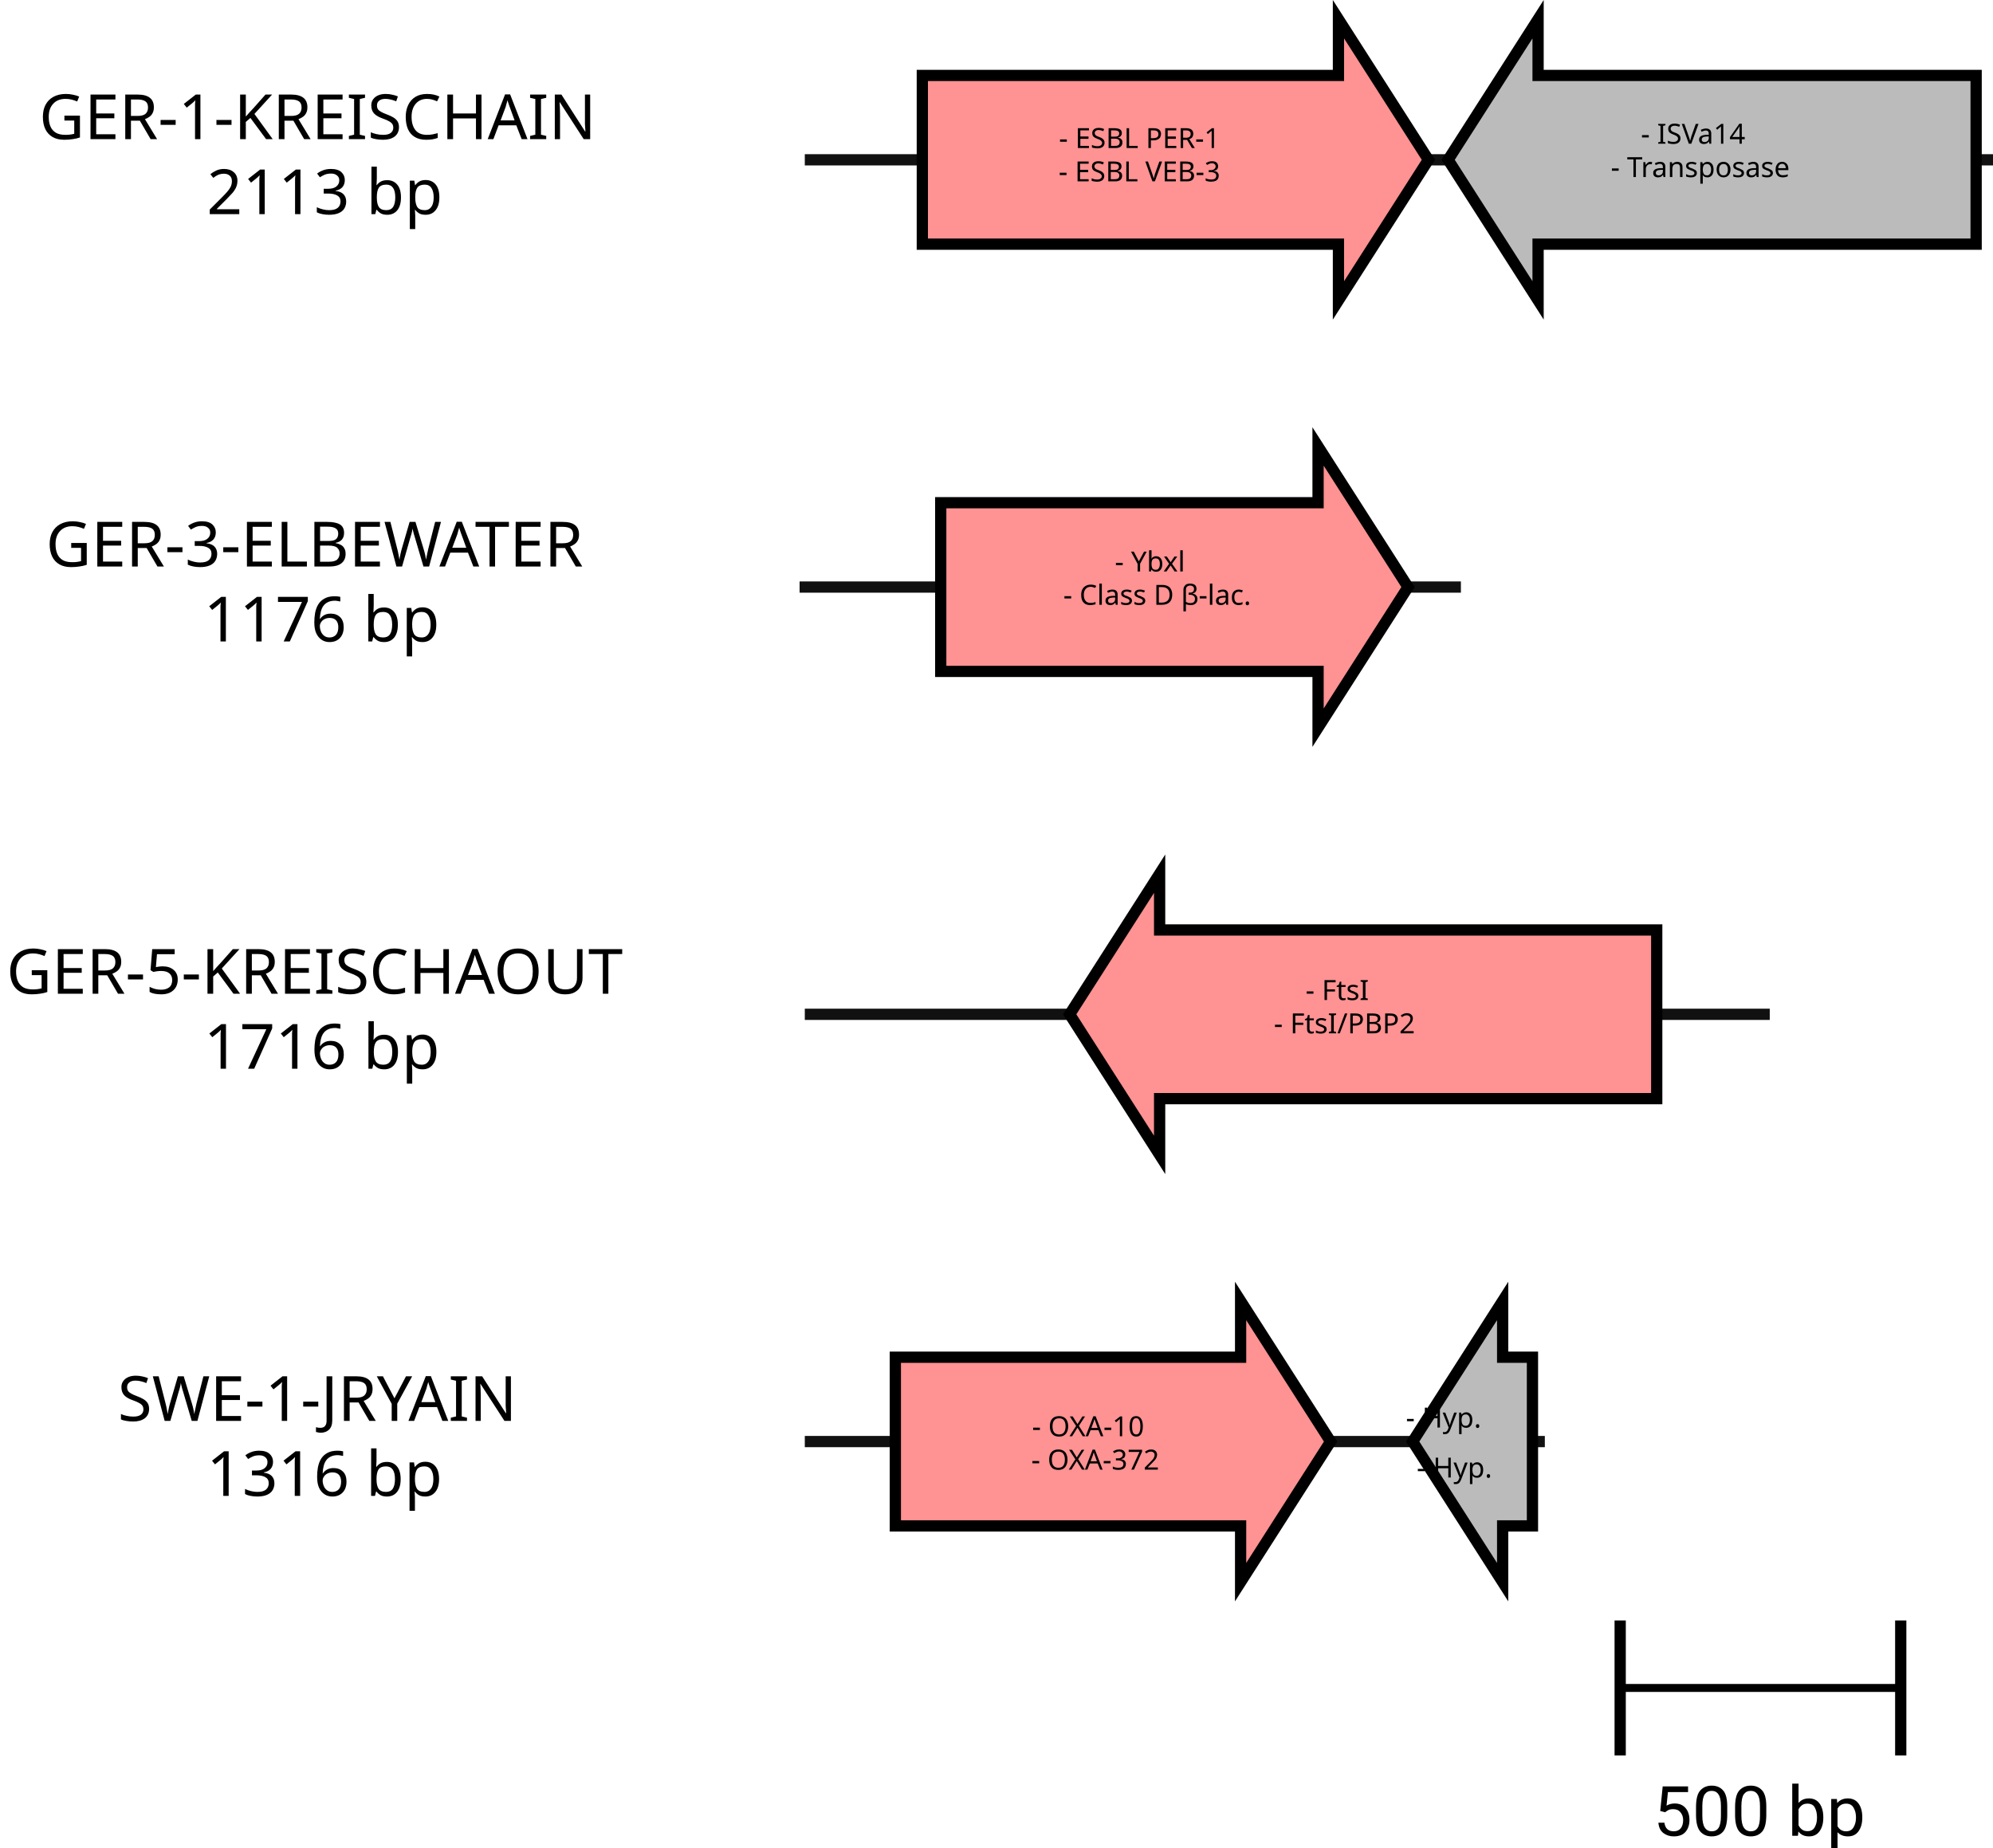
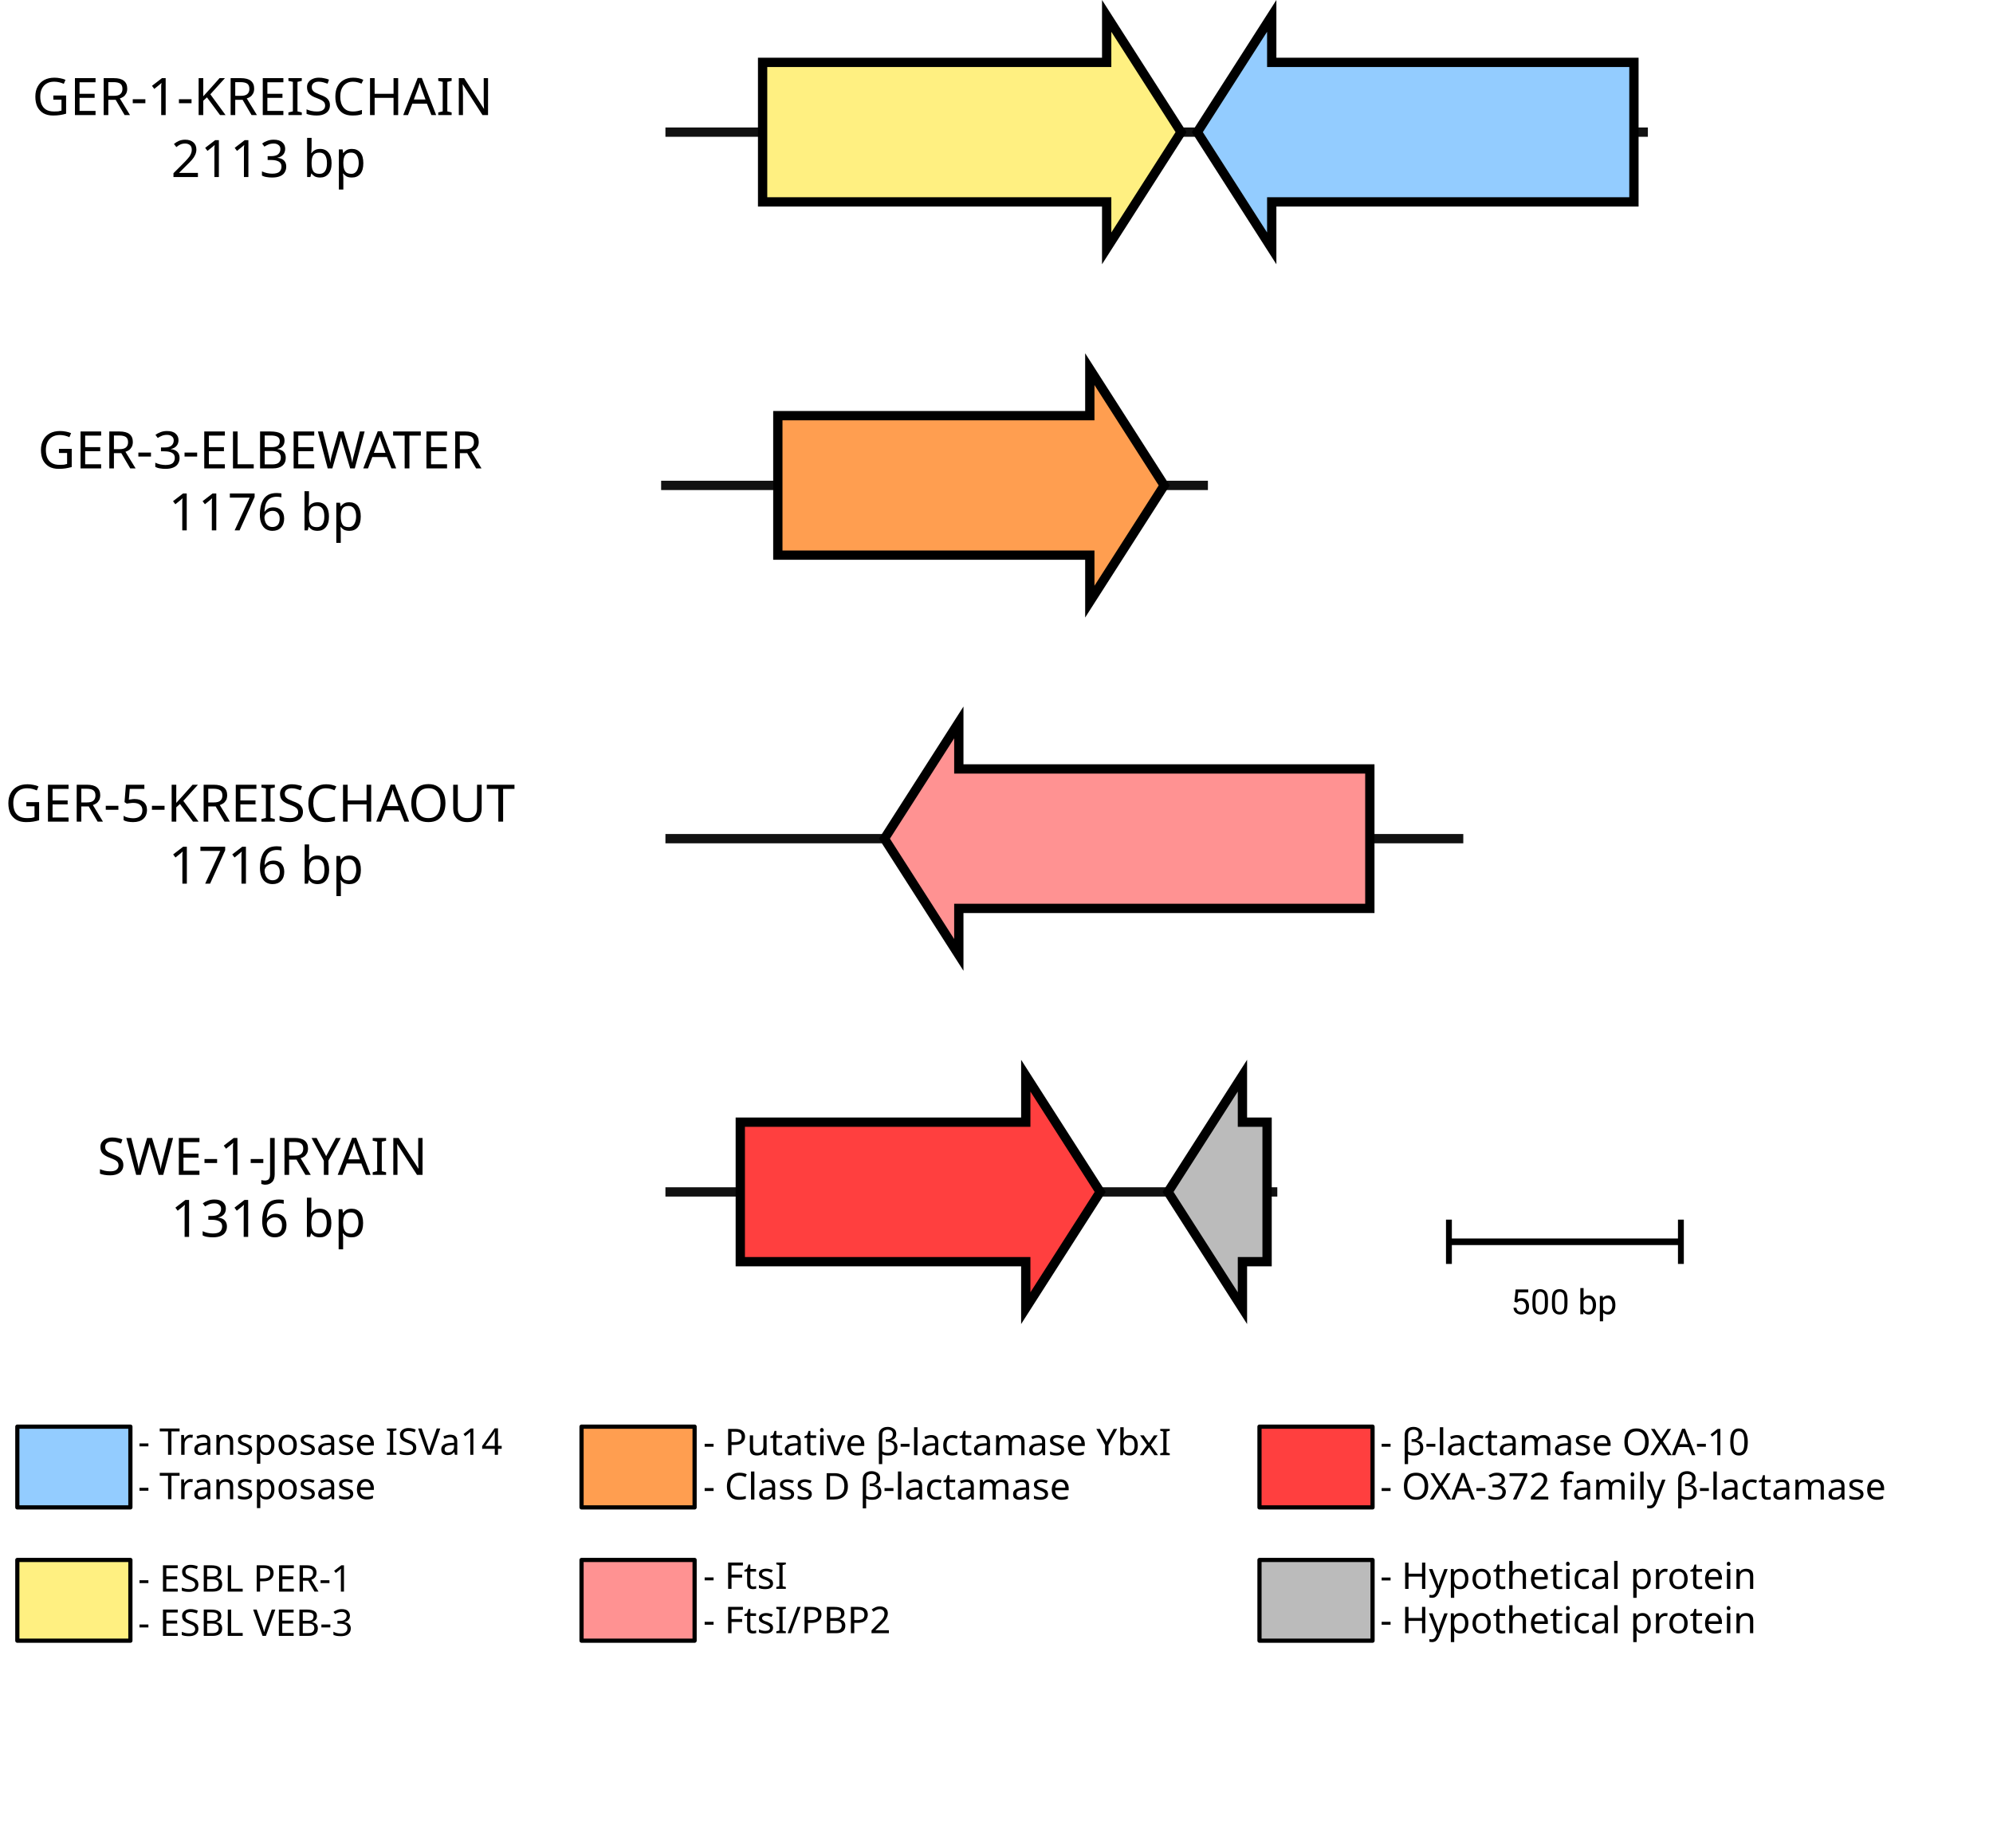
<svg xmlns="http://www.w3.org/2000/svg" width="202.519mm" height="187.71mm" viewBox="0 0 202.519 187.71" version="1.1" id="svg1">
  <defs id="defs1" />
  <g id="layer1" transform="translate(-5.916022,-18.1768)">
-     <g id="g16" transform="translate(0,-73.02504)">
-       <g id="g11" transform="translate(28.57501,-7.9375)">
-         <line class="flatBar" x2="170.518" y1="270.652" y2="270.652" style="stroke:#000000;stroke-width:0.808" id="line16" x1="141.976" />
-         <line class="leftBar" y2="277.509" style="stroke:#000000;stroke-width:1.143" id="line17" x1="141.976" y1="263.795" x2="141.976" />
-         <line class="rightBar" x1="170.485" x2="170.485" y2="277.509" style="stroke:#000000;stroke-width:1.143" id="line18" y1="263.795" />
-       </g>
-       <text class="barText" text-anchor="middle" cursor="pointer" x="184.688" y="272.91" style="font-size:15.238px;font-family:system-ui, '-apple-system', BlinkMacSystemFont, 'Segoe UI', Roboto, Ubuntu, 'Helvetica Neue', Oxygen, Cantarell, sans-serif;dominant-baseline:hanging;text-anchor:middle;stroke-width:1.143" id="text18">
-         <tspan style="font-style:normal;font-variant:normal;font-weight:normal;font-stretch:normal;font-size:7.056px;font-family:system-ui, '-apple-system', BlinkMacSystemFont, 'Segoe UI', Roboto, Ubuntu, 'Helvetica Neue', Oxygen, Cantarell, sans-serif;-inkscape-font-specification:'system-ui, -apple-system, BlinkMacSystemFont, Segoe UI, Roboto, Ubuntu, Helvetica Neue, Oxygen, Cantarell, sans-serif, Normal';font-variant-ligatures:normal;font-variant-caps:normal;font-variant-numeric:normal;font-variant-east-asian:normal" id="tspan11">500 bp</tspan>
-       </text>
+     <g id="g1" transform="translate(-21.44021,-3.528675)">
+       <line class="flatBar" x2="198.188" y1="147.883" y2="147.883" style="stroke:#000000;stroke-width:0.668" id="line16" x1="174.589" />
+       <line class="leftBar" y2="150.133" style="stroke:#000000;stroke-width:0.595" id="line17" x1="174.589" y1="145.633" x2="174.589" />
+       <line class="rightBar" x1="198.161" x2="198.161" y2="150.133" style="stroke:#000000;stroke-width:0.595" id="line18" y1="145.633" />
    </g>
-     <text xml:space="preserve" style="font-size:2.822px;line-height:1.2;font-family:Sans;-inkscape-font-specification:'Sans, Normal';text-align:center;text-anchor:middle;fill:#ff0000;fill-opacity:1;stroke-width:0.605;stroke-linecap:round;stroke-linejoin:round;paint-order:fill markers stroke" x="40.762" y="32.316" id="text1">
-       <tspan id="tspan1" style="font-style:normal;font-variant:normal;font-weight:normal;font-stretch:normal;font-size:6.35px;font-family:Sans;-inkscape-font-specification:'Sans, Normal';font-variant-ligatures:normal;font-variant-caps:normal;font-variant-numeric:normal;font-variant-east-asian:normal;fill:#000000;fill-opacity:1;stroke-width:0.605" x="40.762" y="32.316">GER-1-KREISCHAIN</tspan>
-       <tspan style="font-style:normal;font-variant:normal;font-weight:normal;font-stretch:normal;font-size:6.35px;font-family:Sans;-inkscape-font-specification:'Sans, Normal';font-variant-ligatures:normal;font-variant-caps:normal;font-variant-numeric:normal;font-variant-east-asian:normal;fill:#000000;fill-opacity:1;stroke-width:0.605" x="40.762" y="39.936" id="tspan2">2113 bp</tspan>
+     <text class="barText" text-anchor="middle" cursor="pointer" x="164.838" y="149.304" style="font-size:12.599px;font-family:system-ui, '-apple-system', BlinkMacSystemFont, 'Segoe UI', Roboto, Ubuntu, 'Helvetica Neue', Oxygen, Cantarell, sans-serif;dominant-baseline:hanging;text-anchor:middle;stroke-width:0.945" id="text18">
+       <tspan style="font-style:normal;font-variant:normal;font-weight:normal;font-stretch:normal;font-size:3.528px;font-family:system-ui, '-apple-system', BlinkMacSystemFont, 'Segoe UI', Roboto, Ubuntu, 'Helvetica Neue', Oxygen, Cantarell, sans-serif;-inkscape-font-specification:'system-ui, -apple-system, BlinkMacSystemFont, Segoe UI, Roboto, Ubuntu, Helvetica Neue, Oxygen, Cantarell, sans-serif, Normal';font-variant-ligatures:normal;font-variant-caps:normal;font-variant-numeric:normal;font-variant-east-asian:normal;stroke-width:0.945" id="tspan11">500 bp</tspan>
    </text>
-     <line class="trackBar" x1="87.696" x2="208.435" y1="34.415" y2="34.415" style="fill:#111111;stroke:#111111;stroke-width:1.143" id="line2" />
-     <g id="gene_62067f01-cd98-4f06-98e1-fc8c97e63431" class="gene" display="inline" transform="matrix(1.142824,0,0,1.142824,87.75311,20.12966)" style="fill:#ff9292;fill-opacity:1">
-       <polygon class="genePolygon" points="10.4,5 47.4,5 47.4,0 55.4,12.5 47.4,25 47.4,20 10.4,20 " fill="#bbbbbb" style="fill:#ff9292;fill-opacity:1;stroke:#000000;stroke-width:1" id="polygon2" />
-       <text class="geneLabel" dy="-0.4em" display="none" transform="rotate(-25,11.92679,-75.14477)" font-size="10px" text-anchor="start" style="font-family:system-ui, '-apple-system', BlinkMacSystemFont, 'Segoe UI', Roboto, Ubuntu, 'Helvetica Neue', Oxygen, Cantarell, sans-serif;fill:#ff9292;fill-opacity:1" id="text3">gnl|Bakta|JFLCJL_01</text>
+     <text xml:space="preserve" style="font-size:2.334px;line-height:1.2;font-family:Sans;-inkscape-font-specification:'Sans, Normal';text-align:center;text-anchor:middle;fill:#ff0000;fill-opacity:1;stroke-width:0.5;stroke-linecap:round;stroke-linejoin:round;paint-order:fill markers stroke" x="34.728" y="29.868" id="text1">
+       <tspan id="tspan1" style="font-style:normal;font-variant:normal;font-weight:normal;font-stretch:normal;font-size:5.25px;font-family:Sans;-inkscape-font-specification:'Sans, Normal';font-variant-ligatures:normal;font-variant-caps:normal;font-variant-numeric:normal;font-variant-east-asian:normal;fill:#000000;fill-opacity:1;stroke-width:0.5" x="34.728" y="29.868">GER-1-KREISCHAIN</tspan>
+       <tspan style="font-style:normal;font-variant:normal;font-weight:normal;font-stretch:normal;font-size:5.25px;font-family:Sans;-inkscape-font-specification:'Sans, Normal';font-variant-ligatures:normal;font-variant-caps:normal;font-variant-numeric:normal;font-variant-east-asian:normal;fill:#000000;fill-opacity:1;stroke-width:0.5" x="34.728" y="36.168" id="tspan2">2113 bp</tspan>
+     </text>
+     <line class="trackBar" x1="73.534" x2="173.365" y1="31.603" y2="31.603" style="fill:#111111;stroke:#111111;stroke-width:0.945" id="line2" />
+     <g id="gene_62067f01-cd98-4f06-98e1-fc8c97e63431" class="gene" display="inline" transform="matrix(0.9449224,0,0,0.9449224,73.58145,19.79148)" style="fill:#fff081;fill-opacity:1">
+       <polygon class="genePolygon" points="55.4,12.5 47.4,25 47.4,20 10.4,20 10.4,5 47.4,5 47.4,0 " fill="#bbbbbb" style="fill:#fff081;fill-opacity:1;stroke:#000000;stroke-width:1" id="polygon2" />
+       <text class="geneLabel" dy="-0.4em" display="none" transform="rotate(-25,11.92679,-75.14477)" font-size="10px" text-anchor="start" style="font-family:system-ui, '-apple-system', BlinkMacSystemFont, 'Segoe UI', Roboto, Ubuntu, 'Helvetica Neue', Oxygen, Cantarell, sans-serif;fill:#fff081;fill-opacity:1" id="text3">gnl|Bakta|JFLCJL_01</text>
    </g>
-     <g id="gene_c8a761c8-e2a0-4028-b5b7-8d4a441a08ab" class="gene" display="inline" transform="matrix(1.142824,0,0,1.142824,87.75311,20.12966)">
-       <polygon class="genePolygon" points="104.1,5 65.15,5 65.15,0 57.15,12.5 65.15,25 65.15,20 104.1,20 " fill="#bbbbbb" style="stroke:#000000;stroke-width:1" id="polygon3" />
-       <text class="geneLabel" dy="-0.4em" display="none" transform="rotate(-25,35.78929,-182.7816)" font-size="10px" text-anchor="start" style="font-family:system-ui, '-apple-system', BlinkMacSystemFont, 'Segoe UI', Roboto, Ubuntu, 'Helvetica Neue', Oxygen, Cantarell, sans-serif" id="text4">gnl|Bakta|JFLCJL_02</text>
+     <g id="gene_c8a761c8-e2a0-4028-b5b7-8d4a441a08ab" class="gene" display="inline" transform="matrix(0.9449224,0,0,0.9449224,73.58145,19.79148)" style="fill:#93ccff;fill-opacity:1">
+       <polygon class="genePolygon" points="57.15,12.5 65.15,25 65.15,20 104.1,20 104.1,5 65.15,5 65.15,0 " fill="#bbbbbb" style="stroke:#000000;stroke-width:1;fill:#93ccff;fill-opacity:1" id="polygon3" />
+       <text class="geneLabel" dy="-0.4em" display="none" transform="rotate(-25,35.78929,-182.7816)" font-size="10px" text-anchor="start" style="font-family:system-ui, '-apple-system', BlinkMacSystemFont, 'Segoe UI', Roboto, Ubuntu, 'Helvetica Neue', Oxygen, Cantarell, sans-serif;fill:#93ccff;fill-opacity:1" id="text4">gnl|Bakta|JFLCJL_02</text>
    </g>
-     <text xml:space="preserve" style="font-style:normal;font-variant:normal;font-weight:normal;font-stretch:normal;font-size:2.822px;line-height:1.2;font-family:Sans;-inkscape-font-specification:'Sans, Normal';font-variant-ligatures:normal;font-variant-caps:normal;font-variant-numeric:normal;font-variant-east-asian:normal;text-align:center;text-anchor:middle;fill:#000000;fill-opacity:1;stroke-width:0.605;stroke-linecap:round;stroke-linejoin:round;paint-order:fill markers stroke" x="124.272" y="33.221" id="text9">
-       <tspan id="tspan3" style="font-style:normal;font-variant:normal;font-weight:normal;font-stretch:normal;font-size:2.822px;font-family:Sans;-inkscape-font-specification:'Sans, Normal';font-variant-ligatures:normal;font-variant-caps:normal;font-variant-numeric:normal;font-variant-east-asian:normal;stroke-width:0.605" x="124.272" y="33.221">- ESBL PER-1</tspan>
-       <tspan style="font-style:normal;font-variant:normal;font-weight:normal;font-stretch:normal;font-size:2.822px;font-family:Sans;-inkscape-font-specification:'Sans, Normal';font-variant-ligatures:normal;font-variant-caps:normal;font-variant-numeric:normal;font-variant-east-asian:normal;stroke-width:0.605" x="124.272" y="36.607" id="tspan5">- ESBL VEB-3</tspan>
-       <tspan style="font-style:normal;font-variant:normal;font-weight:normal;font-stretch:normal;font-size:2.822px;font-family:Sans;-inkscape-font-specification:'Sans, Normal';font-variant-ligatures:normal;font-variant-caps:normal;font-variant-numeric:normal;font-variant-east-asian:normal;stroke-width:0.605" x="124.272" y="39.994" id="tspan4" />
+     <text xml:space="preserve" style="font-size:2.334px;line-height:1.2;font-family:Sans;-inkscape-font-specification:'Sans, Normal';text-align:center;text-anchor:middle;fill:#ff0000;fill-opacity:1;stroke-width:0.5;stroke-linecap:round;stroke-linejoin:round;paint-order:fill markers stroke" x="34.466" y="65.768" id="text1-6">
+       <tspan id="tspan1-7" style="font-style:normal;font-variant:normal;font-weight:normal;font-stretch:normal;font-size:5.25px;font-family:Sans;-inkscape-font-specification:'Sans, Normal';font-variant-ligatures:normal;font-variant-caps:normal;font-variant-numeric:normal;font-variant-east-asian:normal;fill:#000000;fill-opacity:1;stroke-width:0.5" x="34.466" y="65.768">GER-3-ELBEWATER</tspan>
+       <tspan style="font-style:normal;font-variant:normal;font-weight:normal;font-stretch:normal;font-size:5.25px;font-family:Sans;-inkscape-font-specification:'Sans, Normal';font-variant-ligatures:normal;font-variant-caps:normal;font-variant-numeric:normal;font-variant-east-asian:normal;fill:#000000;fill-opacity:1;stroke-width:0.5" x="34.466" y="72.069" id="tspan2-2">1176 bp</tspan>
    </text>
-     <text xml:space="preserve" style="font-style:normal;font-variant:normal;font-weight:normal;font-stretch:normal;font-size:2.822px;line-height:1.2;font-family:Sans;-inkscape-font-specification:'Sans, Normal';font-variant-ligatures:normal;font-variant-caps:normal;font-variant-numeric:normal;font-variant-east-asian:normal;text-align:center;text-anchor:middle;fill:#000000;fill-opacity:1;stroke-width:0.605;stroke-linecap:round;stroke-linejoin:round;paint-order:fill markers stroke" x="180.525" y="32.783" id="text9-2">
-       <tspan id="tspan3-2" style="font-style:normal;font-variant:normal;font-weight:normal;font-stretch:normal;font-size:2.822px;font-family:Sans;-inkscape-font-specification:'Sans, Normal';font-variant-ligatures:normal;font-variant-caps:normal;font-variant-numeric:normal;font-variant-east-asian:normal;stroke-width:0.605" x="180.525" y="32.783">- ISVa14</tspan>
-       <tspan style="font-style:normal;font-variant:normal;font-weight:normal;font-stretch:normal;font-size:2.822px;font-family:Sans;-inkscape-font-specification:'Sans, Normal';font-variant-ligatures:normal;font-variant-caps:normal;font-variant-numeric:normal;font-variant-east-asian:normal;stroke-width:0.605" x="180.525" y="36.169" id="tspan6">- Transposase</tspan>
-     </text>
-     <text xml:space="preserve" style="font-size:2.822px;line-height:1.2;font-family:Sans;-inkscape-font-specification:'Sans, Normal';text-align:center;text-anchor:middle;fill:#ff0000;fill-opacity:1;stroke-width:0.605;stroke-linecap:round;stroke-linejoin:round;paint-order:fill markers stroke" x="40.446" y="75.736" id="text1-6">
-       <tspan id="tspan1-7" style="font-style:normal;font-variant:normal;font-weight:normal;font-stretch:normal;font-size:6.35px;font-family:Sans;-inkscape-font-specification:'Sans, Normal';font-variant-ligatures:normal;font-variant-caps:normal;font-variant-numeric:normal;font-variant-east-asian:normal;fill:#000000;fill-opacity:1;stroke-width:0.605" x="40.446" y="75.736">GER-3-ELBEWATER</tspan>
-       <tspan style="font-style:normal;font-variant:normal;font-weight:normal;font-stretch:normal;font-size:6.35px;font-family:Sans;-inkscape-font-specification:'Sans, Normal';font-variant-ligatures:normal;font-variant-caps:normal;font-variant-numeric:normal;font-variant-east-asian:normal;fill:#000000;fill-opacity:1;stroke-width:0.605" x="40.446" y="83.356" id="tspan2-2">1176 bp</tspan>
-     </text>
-     <line class="trackBar" x1="87.167" x2="154.365" y1="77.828" y2="77.828" style="fill:#111111;stroke:#111111;stroke-width:1.143" id="line4" />
-     <g class="genes" id="g5" transform="matrix(1.142824,0,0,1.142824,87.22394,63.54254)" style="fill:#ff0000;fill-opacity:1">
-       <g id="gene_5eb3ec84-ac57-4fd7-89e9-e5fcd6fe4656" class="gene" display="inline" style="fill:#ff0000;fill-opacity:1">
-         <polygon class="genePolygon" points="54.05,12.5 46.05,25 46.05,20 12.5,20 12.5,5 46.05,5 46.05,0 " fill="#bbbbbb" style="fill:#ff9292;fill-opacity:1;stroke:#000000;stroke-width:1" id="polygon4" />
-         <text class="geneLabel" dy="-0.4em" display="none" transform="rotate(-25,12.11429,-75.99053)" font-size="10px" text-anchor="start" style="font-family:system-ui, '-apple-system', BlinkMacSystemFont, 'Segoe UI', Roboto, Ubuntu, 'Helvetica Neue', Oxygen, Cantarell, sans-serif;fill:#ff0000;fill-opacity:1" id="text5">gnl|Bakta|JFLCJL_03</text>
+     <line class="trackBar" x1="73.097" x2="128.658" y1="67.498" y2="67.498" style="fill:#111111;stroke:#111111;stroke-width:0.945" id="line4" />
+     <g class="genes" id="g5" transform="matrix(0.9449224,0,0,0.9449224,73.14391,55.68659)" style="fill:#ff9e50;fill-opacity:1">
+       <g id="gene_5eb3ec84-ac57-4fd7-89e9-e5fcd6fe4656" class="gene" display="inline" style="fill:#ff9e50;fill-opacity:1">
+         <polygon class="genePolygon" points="12.5,20 12.5,5 46.05,5 46.05,0 54.05,12.5 46.05,25 46.05,20 " fill="#bbbbbb" style="fill:#ff9e50;fill-opacity:1;stroke:#000000;stroke-width:1" id="polygon4" />
+         <text class="geneLabel" dy="-0.4em" display="none" transform="rotate(-25,12.11429,-75.99053)" font-size="10px" text-anchor="start" style="font-family:system-ui, '-apple-system', BlinkMacSystemFont, 'Segoe UI', Roboto, Ubuntu, 'Helvetica Neue', Oxygen, Cantarell, sans-serif;fill:#ff9e50;fill-opacity:1" id="text5">gnl|Bakta|JFLCJL_03</text>
      </g>
    </g>
-     <text xml:space="preserve" style="font-style:normal;font-variant:normal;font-weight:normal;font-stretch:normal;font-size:2.822px;line-height:1.2;font-family:Sans;-inkscape-font-specification:'Sans, Normal';font-variant-ligatures:normal;font-variant-caps:normal;font-variant-numeric:normal;font-variant-east-asian:normal;text-align:center;text-anchor:middle;fill:#000000;fill-opacity:1;stroke-width:0.605;stroke-linecap:round;stroke-linejoin:round;paint-order:fill markers stroke" x="125.341" y="76.244" id="text10">
-       <tspan id="tspan9" style="font-style:normal;font-variant:normal;font-weight:normal;font-stretch:normal;font-size:2.822px;font-family:Sans;-inkscape-font-specification:'Sans, Normal';font-variant-ligatures:normal;font-variant-caps:normal;font-variant-numeric:normal;font-variant-east-asian:normal;stroke-width:0.605" x="125.341" y="76.244">- Ybxl</tspan>
-       <tspan style="font-style:normal;font-variant:normal;font-weight:normal;font-stretch:normal;font-size:2.822px;font-family:Sans;-inkscape-font-specification:'Sans, Normal';font-variant-ligatures:normal;font-variant-caps:normal;font-variant-numeric:normal;font-variant-east-asian:normal;stroke-width:0.605" x="125.341" y="79.631" id="tspan7">- Class D β-lac.</tspan>
+     <text xml:space="preserve" style="font-size:2.334px;line-height:1.2;font-family:Sans;-inkscape-font-specification:'Sans, Normal';text-align:center;text-anchor:middle;fill:#ff0000;fill-opacity:1;stroke-width:0.5;stroke-linecap:round;stroke-linejoin:round;paint-order:fill markers stroke" x="34.476" y="101.663" id="text1-6-1">
+       <tspan id="tspan1-7-2" style="font-style:normal;font-variant:normal;font-weight:normal;font-stretch:normal;font-size:5.25px;font-family:Sans;-inkscape-font-specification:'Sans, Normal';font-variant-ligatures:normal;font-variant-caps:normal;font-variant-numeric:normal;font-variant-east-asian:normal;fill:#000000;fill-opacity:1;stroke-width:0.5" x="34.476" y="101.663">GER-5-KREISCHAOUT</tspan>
+       <tspan style="font-style:normal;font-variant:normal;font-weight:normal;font-stretch:normal;font-size:5.25px;font-family:Sans;-inkscape-font-specification:'Sans, Normal';font-variant-ligatures:normal;font-variant-caps:normal;font-variant-numeric:normal;font-variant-east-asian:normal;fill:#000000;fill-opacity:1;stroke-width:0.5" x="34.476" y="107.964" id="tspan2-2-9">1716 bp</tspan>
    </text>
-     <text xml:space="preserve" style="font-size:2.822px;line-height:1.2;font-family:Sans;-inkscape-font-specification:'Sans, Normal';text-align:center;text-anchor:middle;fill:#ff0000;fill-opacity:1;stroke-width:0.605;stroke-linecap:round;stroke-linejoin:round;paint-order:fill markers stroke" x="40.458" y="119.148" id="text1-6-1">
-       <tspan id="tspan1-7-2" style="font-style:normal;font-variant:normal;font-weight:normal;font-stretch:normal;font-size:6.35px;font-family:Sans;-inkscape-font-specification:'Sans, Normal';font-variant-ligatures:normal;font-variant-caps:normal;font-variant-numeric:normal;font-variant-east-asian:normal;fill:#000000;fill-opacity:1;stroke-width:0.605" x="40.458" y="119.148">GER-5-KREISCHAOUT</tspan>
-       <tspan style="font-style:normal;font-variant:normal;font-weight:normal;font-stretch:normal;font-size:6.35px;font-family:Sans;-inkscape-font-specification:'Sans, Normal';font-variant-ligatures:normal;font-variant-caps:normal;font-variant-numeric:normal;font-variant-east-asian:normal;fill:#000000;fill-opacity:1;stroke-width:0.605" x="40.458" y="126.768" id="tspan2-2-9">1716 bp</tspan>
-     </text>
-     <line class="trackBar" x1="87.696" x2="185.75" y1="121.241" y2="121.241" style="fill:#111111;stroke:#111111;stroke-width:1.143" id="line5" />
-     <g class="genes" id="g6" transform="matrix(1.142824,0,0,1.142824,87.75311,106.9554)" style="fill:#ff9292;fill-opacity:1">
+     <line class="trackBar" x1="73.534" x2="154.609" y1="103.393" y2="103.393" style="fill:#111111;stroke:#111111;stroke-width:0.945" id="line5" />
+     <g class="genes" id="g6" transform="matrix(0.9449224,0,0,0.9449224,73.58145,91.5817)" style="fill:#ff9292;fill-opacity:1">
      <g id="gene_7d483d76-5107-4345-b375-61d9718c801c" class="gene" display="inline" style="fill:#ff9292;fill-opacity:1">
-         <polygon class="genePolygon" points="75.7,5 31.5,5 31.5,0 23.5,12.5 31.5,25 31.5,20 75.7,20 " fill="#bbbbbb" style="fill:#ff9292;fill-opacity:1;stroke:#000000;stroke-width:1" id="polygon5" />
+         <polygon class="genePolygon" points="23.5,12.5 31.5,25 31.5,20 75.7,20 75.7,5 31.5,5 31.5,0 " fill="#bbbbbb" style="fill:#ff9292;fill-opacity:1;stroke:#000000;stroke-width:1" id="polygon5" />
        <text class="geneLabel" dy="-0.4em" display="none" transform="rotate(-25,20.27679,-112.8092)" font-size="10px" text-anchor="start" style="font-family:system-ui, '-apple-system', BlinkMacSystemFont, 'Segoe UI', Roboto, Ubuntu, 'Helvetica Neue', Oxygen, Cantarell, sans-serif;fill:#ff9292;fill-opacity:1" id="text6">gnl|Bakta|JFLCJL_04</text>
      </g>
    </g>
-     <text xml:space="preserve" style="font-style:normal;font-variant:normal;font-weight:normal;font-stretch:normal;font-size:2.822px;line-height:1.2;font-family:Sans;-inkscape-font-specification:'Sans, Normal';font-variant-ligatures:normal;font-variant-caps:normal;font-variant-numeric:normal;font-variant-east-asian:normal;text-align:center;text-anchor:middle;fill:#000000;fill-opacity:1;stroke-width:0.605;stroke-linecap:round;stroke-linejoin:round;paint-order:fill markers stroke" x="144.37" y="119.787" id="text11">
-       <tspan id="tspan10" style="font-style:normal;font-variant:normal;font-weight:normal;font-stretch:normal;font-size:2.822px;font-family:Sans;-inkscape-font-specification:'Sans, Normal';font-variant-ligatures:normal;font-variant-caps:normal;font-variant-numeric:normal;font-variant-east-asian:normal;stroke-width:0.605" x="144.37" y="119.787">- FtsI</tspan>
-       <tspan style="font-style:normal;font-variant:normal;font-weight:normal;font-stretch:normal;font-size:2.822px;font-family:Sans;-inkscape-font-specification:'Sans, Normal';font-variant-ligatures:normal;font-variant-caps:normal;font-variant-numeric:normal;font-variant-east-asian:normal;stroke-width:0.605" x="144.37" y="123.174" id="tspan8">- FtsI/PBP2</tspan>
+     <text xml:space="preserve" style="font-size:2.334px;line-height:1.2;font-family:Sans;-inkscape-font-specification:'Sans, Normal';text-align:center;text-anchor:middle;fill:#ff0000;fill-opacity:1;stroke-width:0.5;stroke-linecap:round;stroke-linejoin:round;paint-order:fill markers stroke" x="34.703" y="137.553" id="text1-6-1-0">
+       <tspan id="tspan1-7-2-0" style="font-style:normal;font-variant:normal;font-weight:normal;font-stretch:normal;font-size:5.25px;font-family:Sans;-inkscape-font-specification:'Sans, Normal';font-variant-ligatures:normal;font-variant-caps:normal;font-variant-numeric:normal;font-variant-east-asian:normal;fill:#000000;fill-opacity:1;stroke-width:0.5" x="34.703" y="137.553">SWE-1-JRYAIN</tspan>
+       <tspan style="font-style:normal;font-variant:normal;font-weight:normal;font-stretch:normal;font-size:5.25px;font-family:Sans;-inkscape-font-specification:'Sans, Normal';font-variant-ligatures:normal;font-variant-caps:normal;font-variant-numeric:normal;font-variant-east-asian:normal;fill:#000000;fill-opacity:1;stroke-width:0.5" x="34.703" y="143.854" id="tspan2-2-9-1">1316 bp</tspan>
    </text>
-     <text xml:space="preserve" style="font-size:2.822px;line-height:1.2;font-family:Sans;-inkscape-font-specification:'Sans, Normal';text-align:center;text-anchor:middle;fill:#ff0000;fill-opacity:1;stroke-width:0.605;stroke-linecap:round;stroke-linejoin:round;paint-order:fill markers stroke" x="40.732" y="162.555" id="text1-6-1-0">
-       <tspan id="tspan1-7-2-0" style="font-style:normal;font-variant:normal;font-weight:normal;font-stretch:normal;font-size:6.35px;font-family:Sans;-inkscape-font-specification:'Sans, Normal';font-variant-ligatures:normal;font-variant-caps:normal;font-variant-numeric:normal;font-variant-east-asian:normal;fill:#000000;fill-opacity:1;stroke-width:0.605" x="40.732" y="162.555">SWE-1-JRYAIN</tspan>
-       <tspan style="font-style:normal;font-variant:normal;font-weight:normal;font-stretch:normal;font-size:6.35px;font-family:Sans;-inkscape-font-specification:'Sans, Normal';font-variant-ligatures:normal;font-variant-caps:normal;font-variant-numeric:normal;font-variant-east-asian:normal;fill:#000000;fill-opacity:1;stroke-width:0.605" x="40.732" y="170.175" id="tspan2-2-9-1">1316 bp</tspan>
-     </text>
-     <line class="trackBar" x1="87.696" x2="162.894" y1="164.654" y2="164.654" style="fill:#111111;stroke:#111111;stroke-width:1.143" id="line6" />
-     <g id="gene_a266fd2d-1d98-4114-804c-58b774b047fd" class="gene" display="inline" transform="matrix(1.142824,0,0,1.142824,87.75311,150.3683)" style="fill:#ff9292;fill-opacity:1">
-       <polygon class="genePolygon" points="38.7,5 38.7,0 46.7,12.5 38.7,25 38.7,20 8,20 8,5 " fill="#bbbbbb" style="fill:#ff9292;fill-opacity:1;stroke:#000000;stroke-width:1" id="polygon6" />
-       <text class="geneLabel" dy="-0.4em" display="none" transform="rotate(-25,9.151792,-62.62756)" font-size="10px" text-anchor="start" style="font-family:system-ui, '-apple-system', BlinkMacSystemFont, 'Segoe UI', Roboto, Ubuntu, 'Helvetica Neue', Oxygen, Cantarell, sans-serif;fill:#ff9292;fill-opacity:1" id="text7">gnl|Bakta|JFLCJL_05</text>
+     <line class="trackBar" x1="73.534" x2="135.71" y1="139.288" y2="139.288" style="fill:#111111;stroke:#111111;stroke-width:0.945" id="line6" />
+     <g id="gene_a266fd2d-1d98-4114-804c-58b774b047fd" class="gene" display="inline" transform="matrix(0.9449224,0,0,0.9449224,73.58145,127.4768)" style="fill:#ff3f3f;fill-opacity:1">
+       <polygon class="genePolygon" points="38.7,25 38.7,20 8,20 8,5 38.7,5 38.7,0 46.7,12.5 " fill="#bbbbbb" style="fill:#ff3f3f;fill-opacity:1;stroke:#000000;stroke-width:1" id="polygon6" />
+       <text class="geneLabel" dy="-0.4em" display="none" transform="rotate(-25,9.151792,-62.62756)" font-size="10px" text-anchor="start" style="font-family:system-ui, '-apple-system', BlinkMacSystemFont, 'Segoe UI', Roboto, Ubuntu, 'Helvetica Neue', Oxygen, Cantarell, sans-serif;fill:#ff3f3f;fill-opacity:1" id="text7">gnl|Bakta|JFLCJL_05</text>
    </g>
-     <g id="gene_cbfbc611-40e2-4637-82e2-600b02af40f2" class="gene" display="inline" transform="matrix(1.142824,0,0,1.142824,87.75311,150.3683)">
-       <polygon class="genePolygon" points="62,5 62,0 54,12.5 62,25 62,20 64.65,20 64.65,5 " fill="#bbbbbb" style="stroke:#000000;stroke-width:1" id="polygon7" />
+     <g id="gene_cbfbc611-40e2-4637-82e2-600b02af40f2" class="gene" display="inline" transform="matrix(0.9449224,0,0,0.9449224,73.58145,127.4768)">
+       <polygon class="genePolygon" points="62,25 62,20 64.65,20 64.65,5 62,5 62,0 54,12.5 " fill="#bbbbbb" style="stroke:#000000;stroke-width:1" id="polygon7" />
      <text class="geneLabel" dy="-0.4em" display="none" transform="rotate(-25,25.13929,-134.7425)" font-size="10px" text-anchor="start" style="font-family:system-ui, '-apple-system', BlinkMacSystemFont, 'Segoe UI', Roboto, Ubuntu, 'Helvetica Neue', Oxygen, Cantarell, sans-serif" id="text8">gnl|Bakta|JFLCJL_06</text>
    </g>
-     <text xml:space="preserve" style="font-style:normal;font-variant:normal;font-weight:normal;font-stretch:normal;font-size:2.822px;line-height:1.2;font-family:Sans;-inkscape-font-specification:'Sans, Normal';font-variant-ligatures:normal;font-variant-caps:normal;font-variant-numeric:normal;font-variant-east-asian:normal;text-align:center;text-anchor:middle;fill:#000000;fill-opacity:1;stroke-width:0.605;stroke-linecap:round;stroke-linejoin:round;paint-order:fill markers stroke" x="119.049" y="164.118" id="text9-4">
-       <tspan id="tspan3-3" style="font-style:normal;font-variant:normal;font-weight:normal;font-stretch:normal;font-size:2.822px;font-family:Sans;-inkscape-font-specification:'Sans, Normal';font-variant-ligatures:normal;font-variant-caps:normal;font-variant-numeric:normal;font-variant-east-asian:normal;stroke-width:0.605" x="119.049" y="164.118">- OXA-10</tspan>
-       <tspan style="font-style:normal;font-variant:normal;font-weight:normal;font-stretch:normal;font-size:2.822px;font-family:Sans;-inkscape-font-specification:'Sans, Normal';font-variant-ligatures:normal;font-variant-caps:normal;font-variant-numeric:normal;font-variant-east-asian:normal;stroke-width:0.605" x="119.049" y="167.505" id="tspan12">- OXA-372</tspan>
+     <text xml:space="preserve" style="font-style:normal;font-variant:normal;font-weight:normal;font-stretch:normal;font-size:3.751px;line-height:1.2;font-family:Sans;-inkscape-font-specification:'Sans, Normal';font-variant-ligatures:normal;font-variant-caps:normal;font-variant-numeric:normal;font-variant-east-asian:normal;text-align:center;text-anchor:middle;fill:#000000;fill-opacity:1;stroke-width:0.804;stroke-linecap:round;stroke-linejoin:round;paint-order:fill markers stroke" x="19.934" y="179.895" id="text9">
+       <tspan id="tspan3" style="font-style:normal;font-variant:normal;font-weight:normal;font-stretch:normal;font-size:3.751px;font-family:Sans;-inkscape-font-specification:'Sans, Normal';font-variant-ligatures:normal;font-variant-caps:normal;font-variant-numeric:normal;font-variant-east-asian:normal;text-align:start;text-anchor:start;stroke-width:0.804" x="19.934" y="179.895">- ESBL PER-1</tspan>
+       <tspan style="font-style:normal;font-variant:normal;font-weight:normal;font-stretch:normal;font-size:3.751px;font-family:Sans;-inkscape-font-specification:'Sans, Normal';font-variant-ligatures:normal;font-variant-caps:normal;font-variant-numeric:normal;font-variant-east-asian:normal;text-align:start;text-anchor:start;stroke-width:0.804" x="19.934" y="184.397" id="tspan5">- ESBL VEB-3</tspan>
+       <tspan style="font-style:normal;font-variant:normal;font-weight:normal;font-stretch:normal;font-size:3.751px;font-family:Sans;-inkscape-font-specification:'Sans, Normal';font-variant-ligatures:normal;font-variant-caps:normal;font-variant-numeric:normal;font-variant-east-asian:normal;text-align:start;text-anchor:start;stroke-width:0.804" x="19.934" y="188.899" id="tspan4" />
    </text>
-     <text xml:space="preserve" style="font-style:normal;font-variant:normal;font-weight:normal;font-stretch:normal;font-size:4.233px;line-height:1.2;font-family:Sans;-inkscape-font-specification:'Sans, Normal';font-variant-ligatures:normal;font-variant-caps:normal;font-variant-numeric:normal;font-variant-east-asian:normal;text-align:center;text-anchor:middle;fill:#000000;fill-opacity:1;stroke-width:0.605;stroke-linecap:round;stroke-linejoin:round;paint-order:fill markers stroke" x="156.463" y="163.227" id="text11-9">
-       <tspan id="tspan10-0" style="font-style:normal;font-variant:normal;font-weight:normal;font-stretch:normal;font-size:2.822px;font-family:Sans;-inkscape-font-specification:'Sans, Normal';font-variant-ligatures:normal;font-variant-caps:normal;font-variant-numeric:normal;font-variant-east-asian:normal;stroke-width:0.605" x="156.463" y="163.227">- Hyp.</tspan>
-       <tspan style="font-style:normal;font-variant:normal;font-weight:normal;font-stretch:normal;font-size:2.822px;font-family:Sans;-inkscape-font-specification:'Sans, Normal';font-variant-ligatures:normal;font-variant-caps:normal;font-variant-numeric:normal;font-variant-east-asian:normal;stroke-width:0.605" x="156.463" y="168.307" id="tspan13">- Hyp.</tspan>
+     <text xml:space="preserve" style="font-style:normal;font-variant:normal;font-weight:normal;font-stretch:normal;font-size:3.751px;line-height:1.2;font-family:Sans;-inkscape-font-specification:'Sans, Normal';font-variant-ligatures:normal;font-variant-caps:normal;font-variant-numeric:normal;font-variant-east-asian:normal;text-align:center;word-spacing:0px;text-anchor:middle;fill:#000000;fill-opacity:1;stroke-width:0.804;stroke-linecap:round;stroke-linejoin:round;paint-order:fill markers stroke" x="19.934" y="166.002" id="text9-2">
+       <tspan id="tspan3-2" style="font-style:normal;font-variant:normal;font-weight:normal;font-stretch:normal;font-size:3.751px;font-family:Sans;-inkscape-font-specification:'Sans, Normal';font-variant-ligatures:normal;font-variant-caps:normal;font-variant-numeric:normal;font-variant-east-asian:normal;text-align:start;word-spacing:0px;text-anchor:start;stroke-width:0.804" x="19.934" y="166.002">- Transposase ISVa14</tspan>
+       <tspan style="font-style:normal;font-variant:normal;font-weight:normal;font-stretch:normal;font-size:3.751px;font-family:Sans;-inkscape-font-specification:'Sans, Normal';font-variant-ligatures:normal;font-variant-caps:normal;font-variant-numeric:normal;font-variant-east-asian:normal;text-align:start;word-spacing:0px;text-anchor:start;stroke-width:0.804" x="19.934" y="170.504" id="tspan6">- Transposase</tspan>
    </text>
+     <rect style="fill:#93ccff;fill-opacity:1;stroke:#000000;stroke-width:0.426;stroke-linecap:round;stroke-linejoin:round;stroke-dasharray:none;stroke-opacity:1;paint-order:fill markers stroke" id="rect1" width="11.489" height="8.206" x="7.677" y="163.138" />
+     <rect style="fill:#fff081;fill-opacity:1;stroke:#000000;stroke-width:0.426;stroke-linecap:round;stroke-linejoin:round;stroke-dasharray:none;stroke-opacity:1;paint-order:fill markers stroke" id="rect1-8" width="11.489" height="8.206" x="7.677" y="176.683" />
+     <g id="g18" transform="translate(-2.21513)">
+       <text xml:space="preserve" style="font-style:normal;font-variant:normal;font-weight:normal;font-stretch:normal;font-size:3.751px;line-height:1.2;font-family:Sans;-inkscape-font-specification:'Sans, Normal';font-variant-ligatures:normal;font-variant-caps:normal;font-variant-numeric:normal;font-variant-east-asian:normal;text-align:center;text-anchor:middle;fill:#000000;fill-opacity:1;stroke-width:0.804;stroke-linecap:round;stroke-linejoin:round;paint-order:fill markers stroke" x="79.58" y="166.038" id="text10">
+         <tspan id="tspan9" style="font-style:normal;font-variant:normal;font-weight:normal;font-stretch:normal;font-size:3.751px;font-family:Sans;-inkscape-font-specification:'Sans, Normal';font-variant-ligatures:normal;font-variant-caps:normal;font-variant-numeric:normal;font-variant-east-asian:normal;text-align:start;text-anchor:start;stroke-width:0.804" x="79.58" y="166.038">- Putative β-lactamase YbxI</tspan>
+         <tspan style="font-style:normal;font-variant:normal;font-weight:normal;font-stretch:normal;font-size:3.751px;font-family:Sans;-inkscape-font-specification:'Sans, Normal';font-variant-ligatures:normal;font-variant-caps:normal;font-variant-numeric:normal;font-variant-east-asian:normal;text-align:start;text-anchor:start;stroke-width:0.804" x="79.58" y="170.54" id="tspan7">- Class D β-lactamase</tspan>
+       </text>
+       <text xml:space="preserve" style="font-style:normal;font-variant:normal;font-weight:normal;font-stretch:normal;font-size:3.751px;line-height:1.2;font-family:Sans;-inkscape-font-specification:'Sans, Normal';font-variant-ligatures:normal;font-variant-caps:normal;font-variant-numeric:normal;font-variant-east-asian:normal;text-align:center;text-anchor:middle;fill:#000000;fill-opacity:1;stroke-width:0.804;stroke-linecap:round;stroke-linejoin:round;paint-order:fill markers stroke" x="79.58" y="179.62" id="text11">
+         <tspan id="tspan10" style="font-style:normal;font-variant:normal;font-weight:normal;font-stretch:normal;font-size:3.751px;font-family:Sans;-inkscape-font-specification:'Sans, Normal';font-variant-ligatures:normal;font-variant-caps:normal;font-variant-numeric:normal;font-variant-east-asian:normal;text-align:start;text-anchor:start;stroke-width:0.804" x="79.58" y="179.62">- FtsI</tspan>
+         <tspan style="font-style:normal;font-variant:normal;font-weight:normal;font-stretch:normal;font-size:3.751px;font-family:Sans;-inkscape-font-specification:'Sans, Normal';font-variant-ligatures:normal;font-variant-caps:normal;font-variant-numeric:normal;font-variant-east-asian:normal;text-align:start;text-anchor:start;stroke-width:0.804" x="79.58" y="184.122" id="tspan8">- FtsI/PBP2</tspan>
+       </text>
+       <rect style="fill:#ff9e50;fill-opacity:1;stroke:#000000;stroke-width:0.426;stroke-linecap:round;stroke-linejoin:round;stroke-dasharray:none;stroke-opacity:1;paint-order:fill markers stroke" id="rect1-1" width="11.489" height="8.206" x="67.224" y="163.138" />
+       <rect style="fill:#ff9292;fill-opacity:1;stroke:#000000;stroke-width:0.426;stroke-linecap:round;stroke-linejoin:round;stroke-dasharray:none;stroke-opacity:1;paint-order:fill markers stroke" id="rect1-4" width="11.489" height="8.206" x="67.224" y="176.683" />
+     </g>
+     <g id="g19">
+       <text xml:space="preserve" style="font-style:normal;font-variant:normal;font-weight:normal;font-stretch:normal;font-size:3.751px;line-height:1.2;font-family:Sans;-inkscape-font-specification:'Sans, Normal';font-variant-ligatures:normal;font-variant-caps:normal;font-variant-numeric:normal;font-variant-east-asian:normal;text-align:center;text-anchor:middle;fill:#000000;fill-opacity:1;stroke-width:0.804;stroke-linecap:round;stroke-linejoin:round;paint-order:fill markers stroke" x="146.155" y="166.038" id="text9-4">
+         <tspan id="tspan3-3" style="font-style:normal;font-variant:normal;font-weight:normal;font-stretch:normal;font-size:3.751px;font-family:Sans;-inkscape-font-specification:'Sans, Normal';font-variant-ligatures:normal;font-variant-caps:normal;font-variant-numeric:normal;font-variant-east-asian:normal;text-align:start;text-anchor:start;stroke-width:0.804" x="146.155" y="166.038">- β-lactamase OXA-10</tspan>
+         <tspan style="font-style:normal;font-variant:normal;font-weight:normal;font-stretch:normal;font-size:3.751px;font-family:Sans;-inkscape-font-specification:'Sans, Normal';font-variant-ligatures:normal;font-variant-caps:normal;font-variant-numeric:normal;font-variant-east-asian:normal;text-align:start;text-anchor:start;stroke-width:0.804" x="146.155" y="170.54" id="tspan12">- OXA-372 family β-lactamase</tspan>
+       </text>
+       <text xml:space="preserve" style="font-style:normal;font-variant:normal;font-weight:normal;font-stretch:normal;font-size:5.627px;line-height:0.8;font-family:Sans;-inkscape-font-specification:'Sans, Normal';font-variant-ligatures:normal;font-variant-caps:normal;font-variant-numeric:normal;font-variant-east-asian:normal;text-align:center;text-anchor:middle;fill:#000000;fill-opacity:1;stroke-width:0.804;stroke-linecap:round;stroke-linejoin:round;paint-order:fill markers stroke" x="146.155" y="179.623" id="text11-9">
+         <tspan id="tspan10-0" style="font-style:normal;font-variant:normal;font-weight:normal;font-stretch:normal;font-size:3.751px;line-height:0.8;font-family:Sans;-inkscape-font-specification:'Sans, Normal';font-variant-ligatures:normal;font-variant-caps:normal;font-variant-numeric:normal;font-variant-east-asian:normal;text-align:start;text-anchor:start;stroke-width:0.804" x="146.155" y="179.623" dy="0 0 0 0 0 0 0 0 0 0 0 -0.08">- Hypothetical protein</tspan>
+         <tspan style="font-style:normal;font-variant:normal;font-weight:normal;font-stretch:normal;font-size:3.751px;line-height:0.8;font-family:Sans;-inkscape-font-specification:'Sans, Normal';font-variant-ligatures:normal;font-variant-caps:normal;font-variant-numeric:normal;font-variant-east-asian:normal;text-align:start;text-anchor:start;stroke-width:0.804" x="146.155" y="184.125" id="tspan13">- Hypothetical protein</tspan>
+       </text>
+       <rect style="fill:#ff3f3f;fill-opacity:1;stroke:#000000;stroke-width:0.426;stroke-linecap:round;stroke-linejoin:round;stroke-dasharray:none;stroke-opacity:1;paint-order:fill markers stroke" id="rect1-41" width="11.489" height="8.206" x="133.899" y="163.138" />
+       <rect style="fill:#bbbbbb;fill-opacity:1;stroke:#000000;stroke-width:0.426;stroke-linecap:round;stroke-linejoin:round;stroke-dasharray:none;stroke-opacity:1;paint-order:fill markers stroke" id="rect1-6" width="11.489" height="8.206" x="133.899" y="176.683" />
+     </g>
  </g>
</svg>
